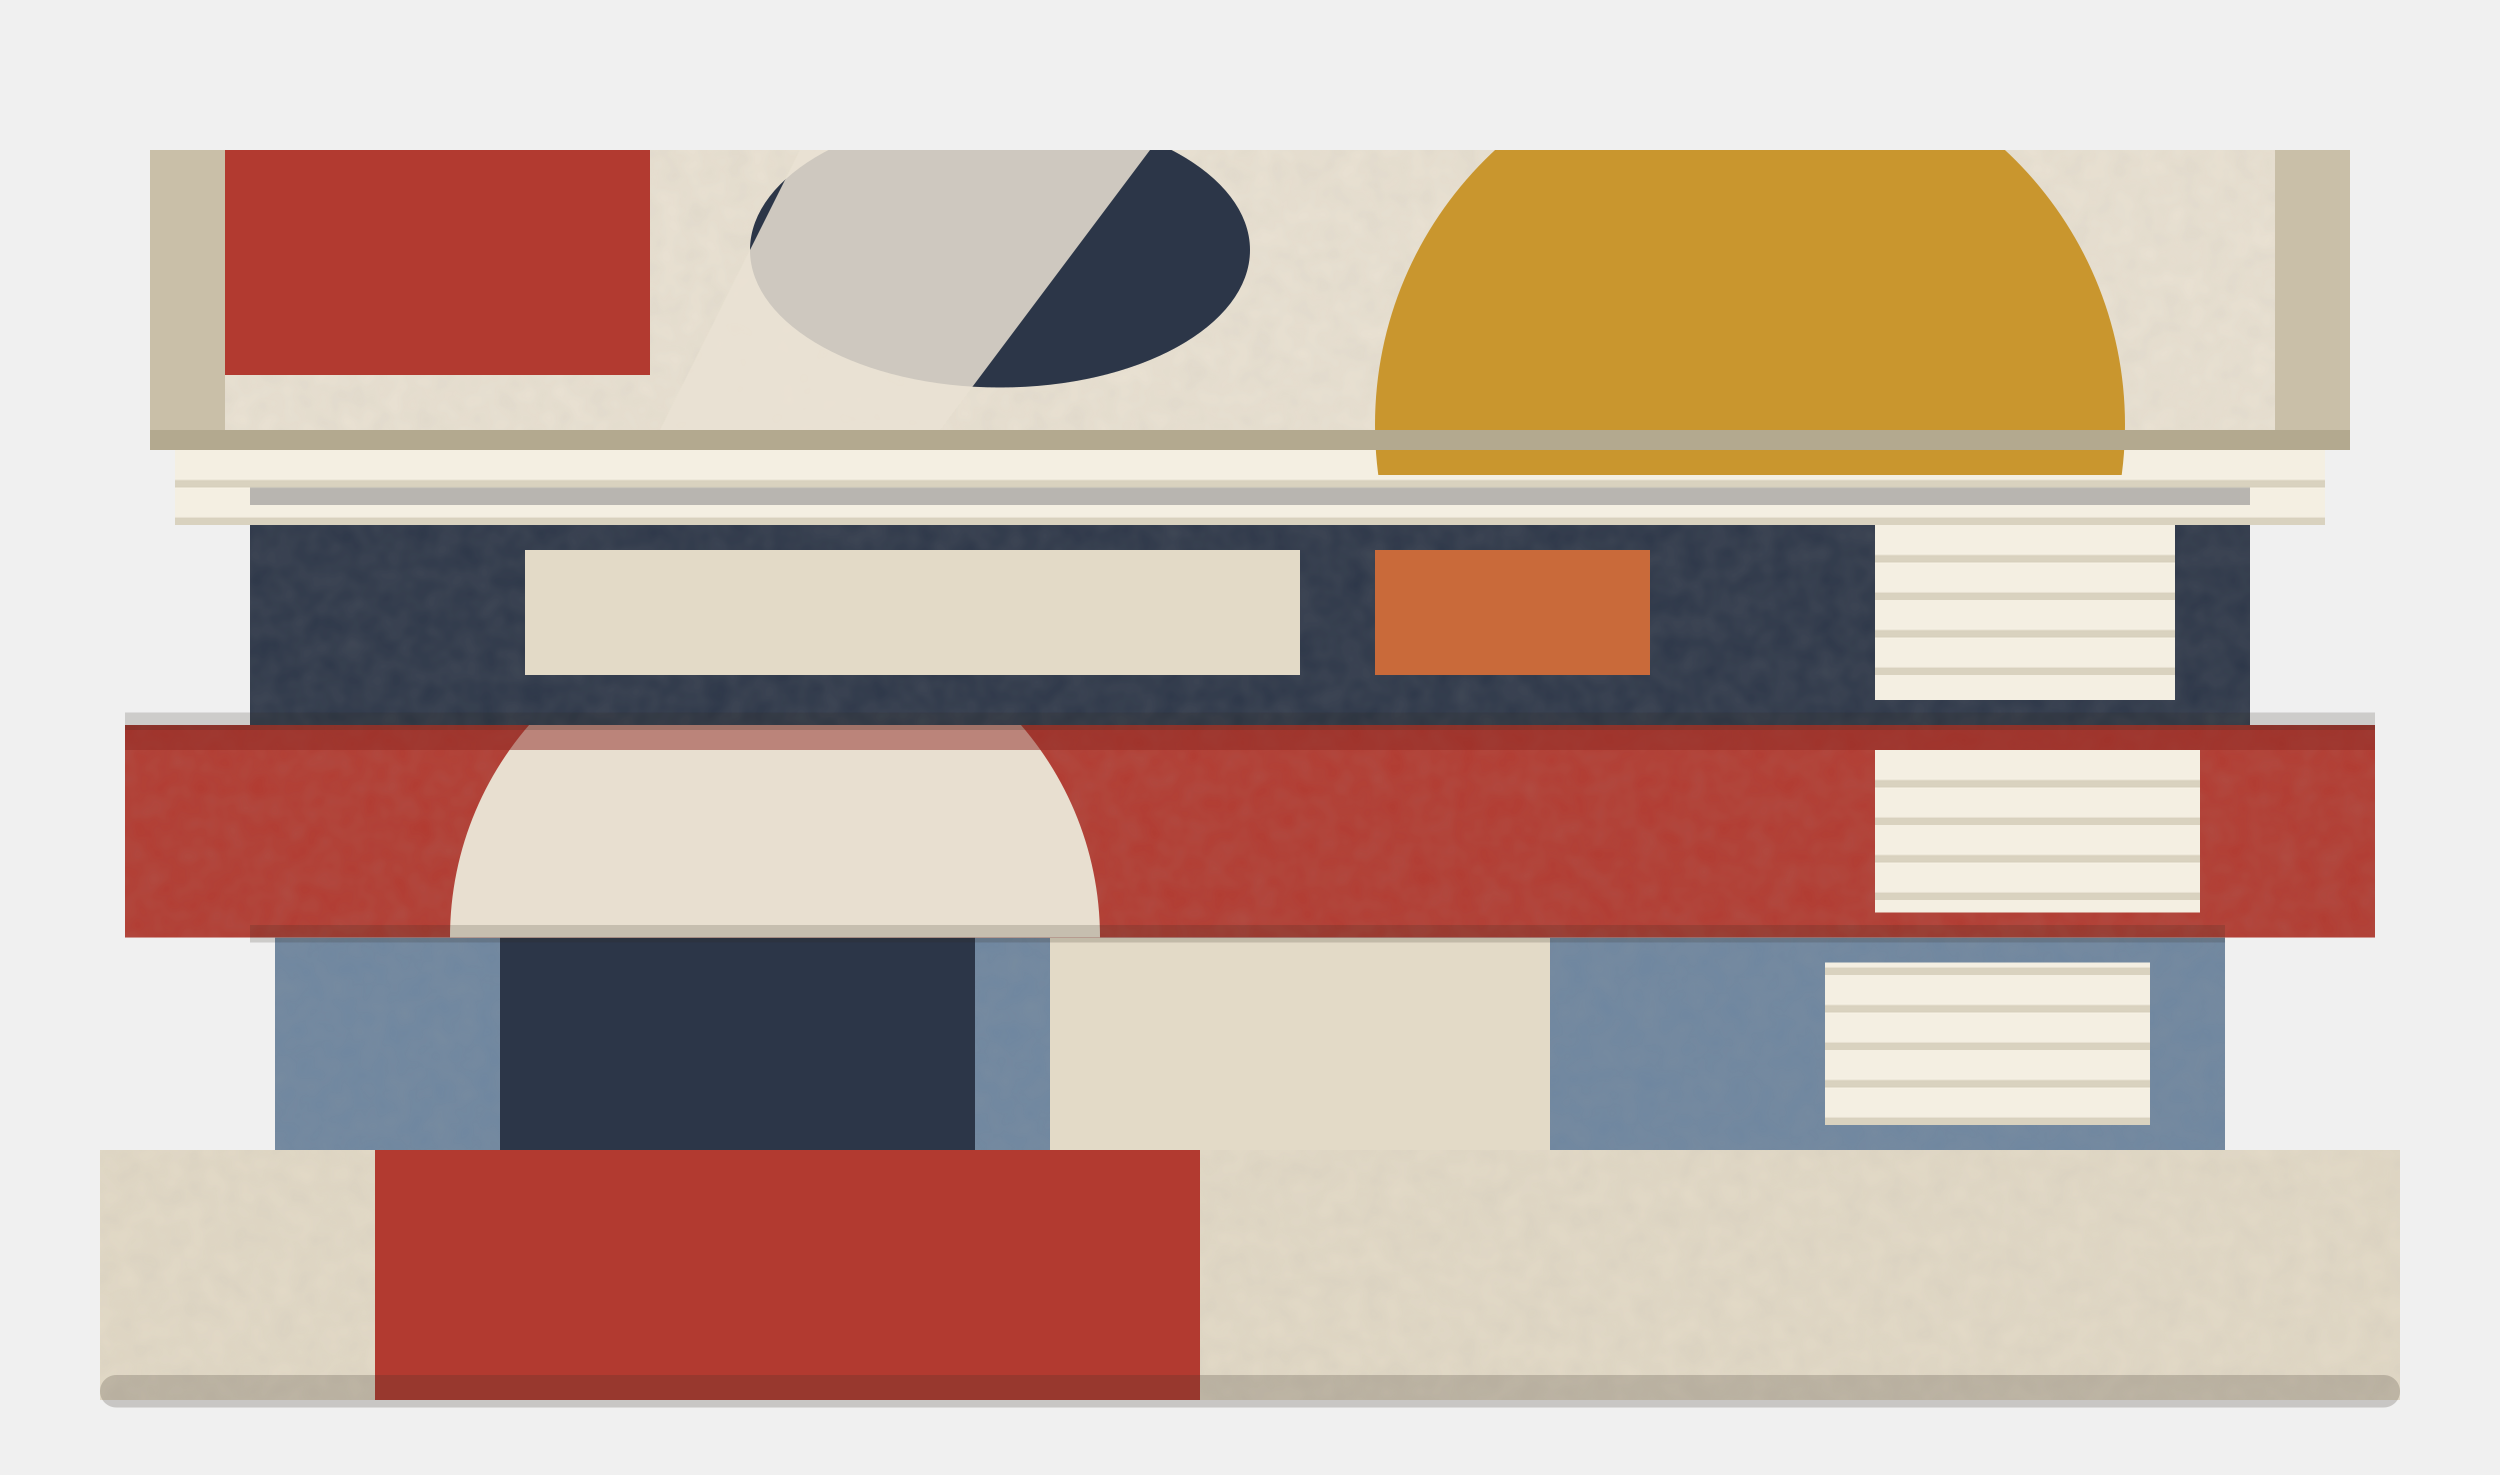
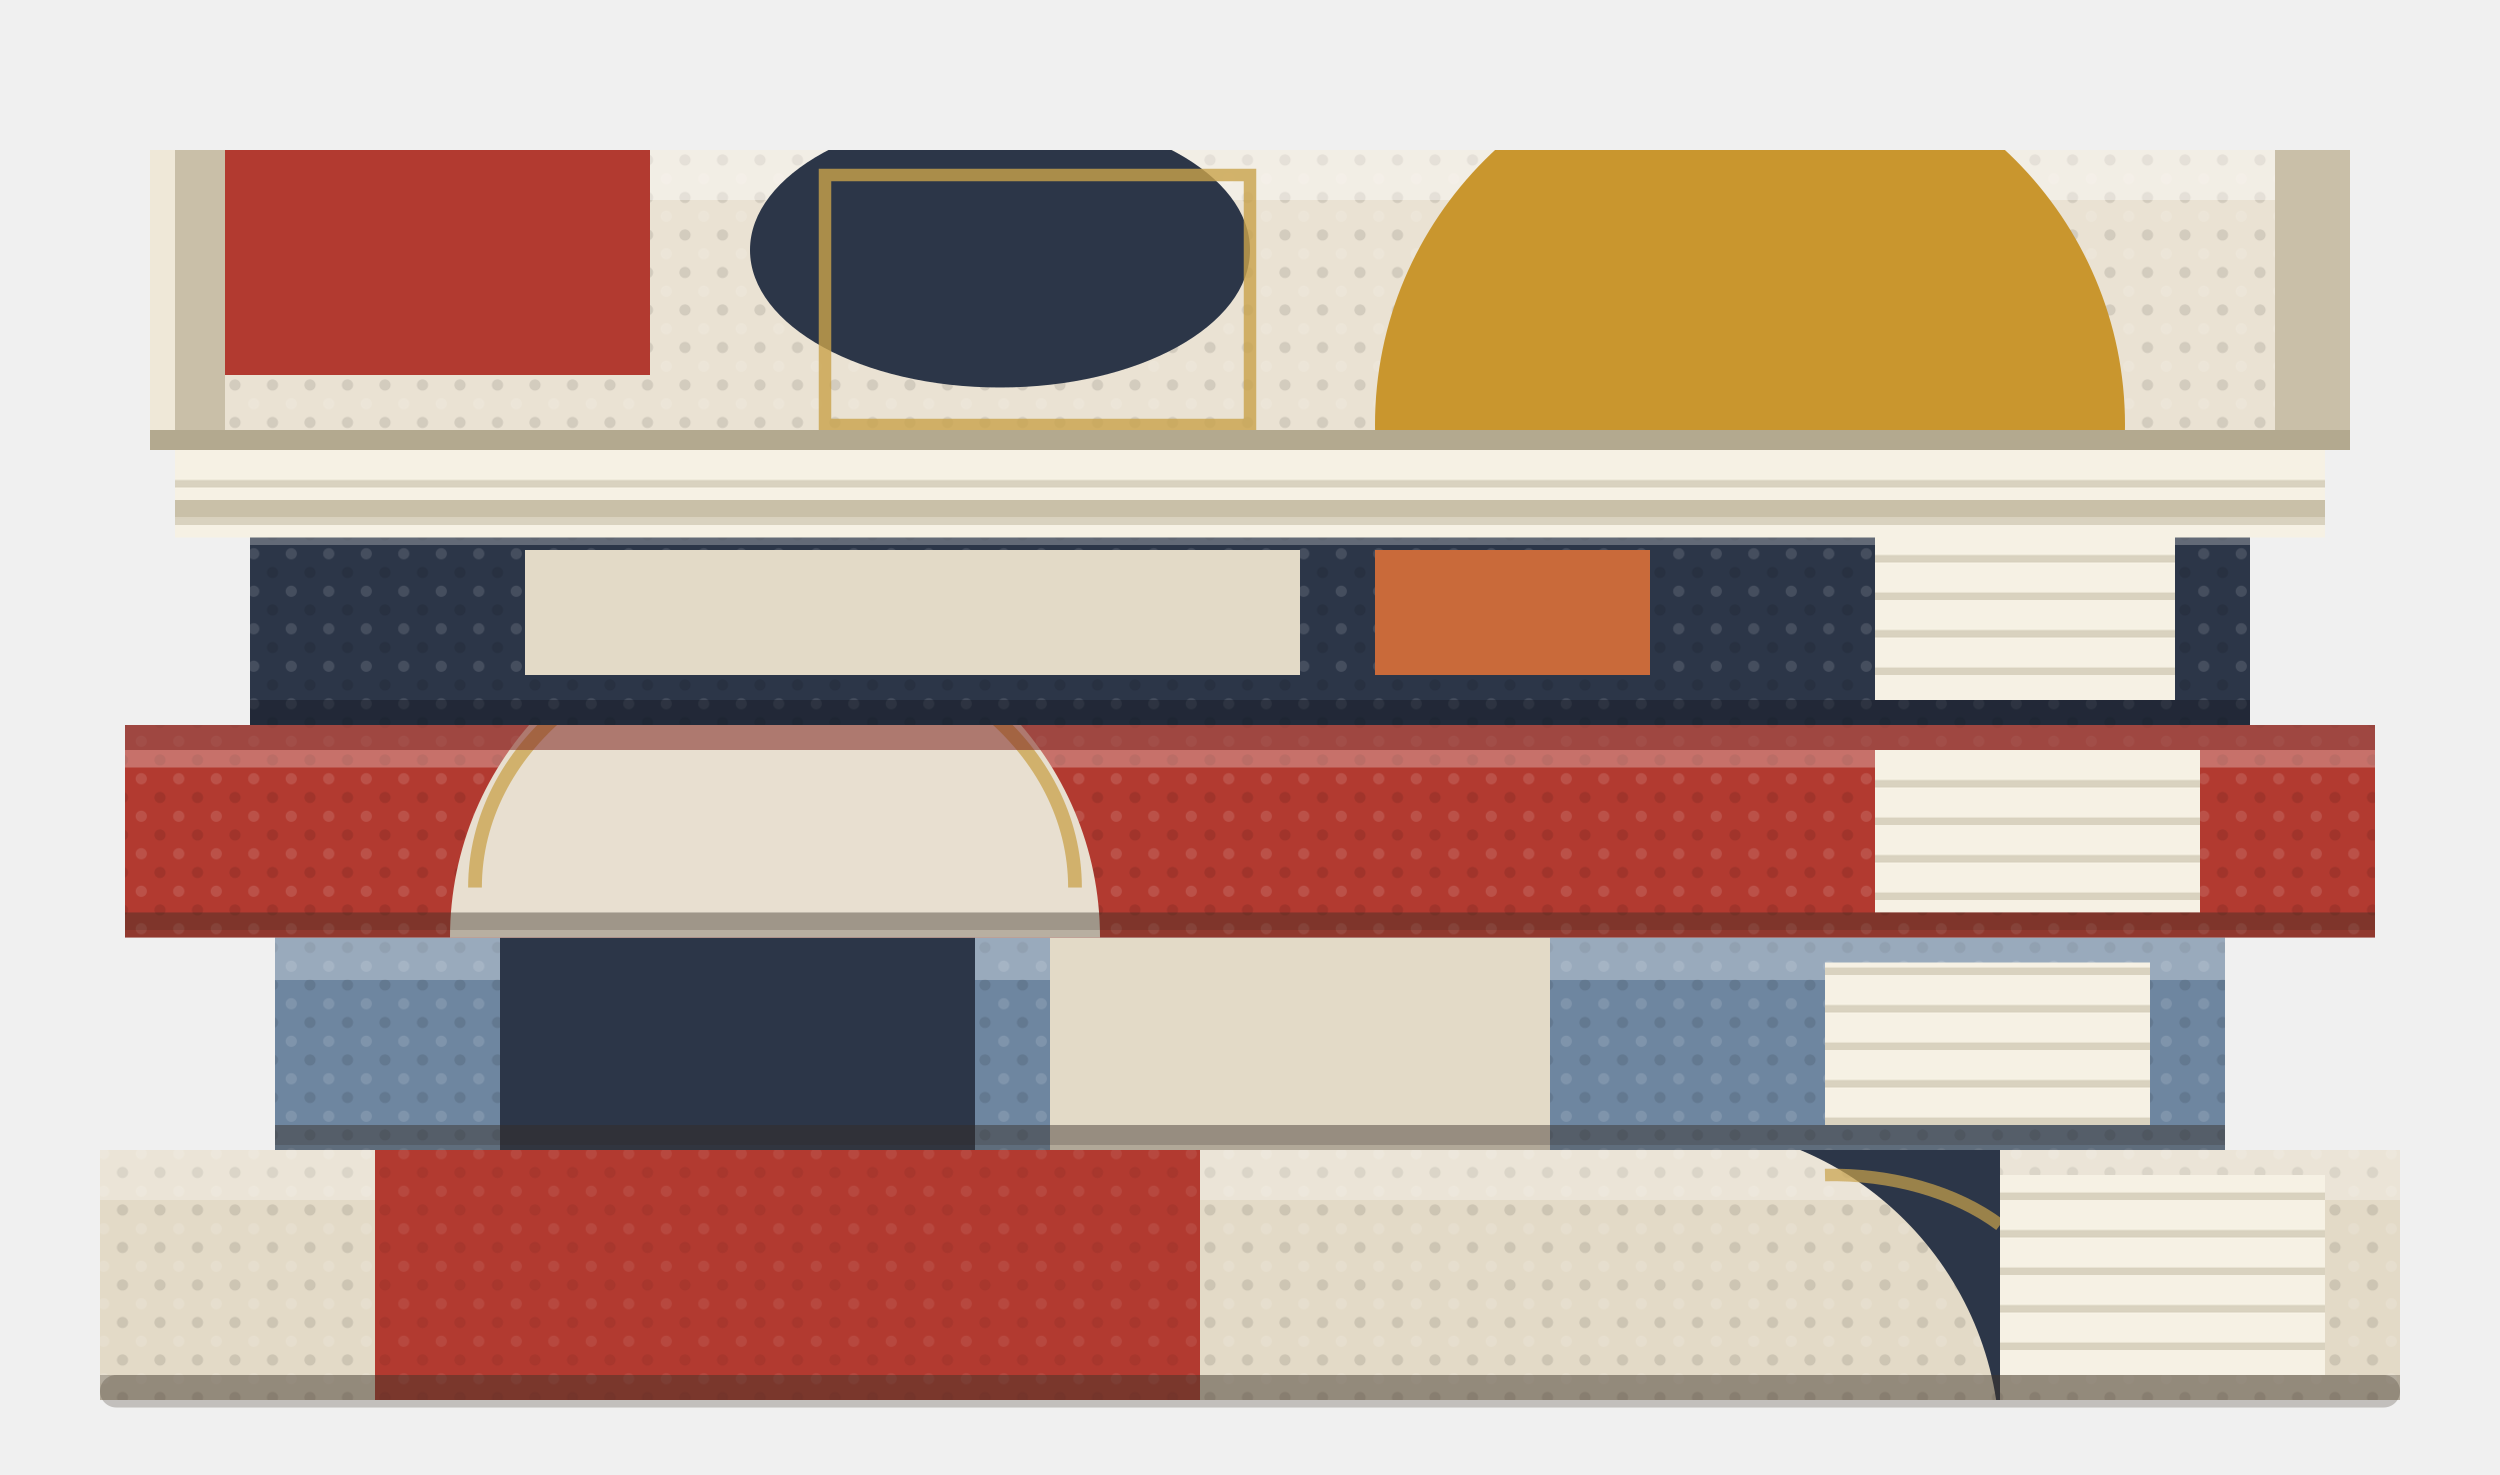
<svg xmlns="http://www.w3.org/2000/svg" viewBox="0 0 200 118">
  <defs>
-     <filter id="cloth" x="0" y="0" width="100%" height="100%">
-       <feTurbulence type="fractalNoise" baseFrequency="0.55" numOctaves="2" seed="11" result="n" />
-       <feColorMatrix in="n" type="matrix" values="0 0 0 0 0.4  0 0 0 0 0.38  0 0 0 0 0.34  0 0 0 0.16 0" />
-       <feComposite operator="in" in2="SourceGraphic" />
-     </filter>
+     <pattern id="cloth" width="3" height="3" patternUnits="userSpaceOnUse">
+       <rect width="3" height="3" fill="none" />
+       <circle cx="0.8" cy="0.8" r="0.45" fill="#000000" opacity="0.10" />
+       <circle cx="2.3" cy="2.3" r="0.45" fill="#ffffff" opacity="0.12" />
+     </pattern>
    <pattern id="pages" width="4" height="3" patternUnits="userSpaceOnUse">
-       <rect width="4" height="3" fill="#f4efe2" />
+       <rect width="4" height="3" fill="#f6f1e4" />
      <rect y="2.4" width="4" height="0.6" fill="#d9d2bf" />
    </pattern>
-     <clipPath id="c1">
-       <rect x="12" y="12" width="176" height="26" />
+     <clipPath id="cTop">
+       <rect x="12" y="12" width="176" height="24" />
    </clipPath>
-     <clipPath id="c3">
-       <rect x="10" y="58" width="180" height="19" />
+     <clipPath id="cB5">
+       <rect x="8" y="92" width="184" height="20" />
+     </clipPath>
+     <clipPath id="cB3">
+       <rect x="10" y="58" width="180" height="17" />
    </clipPath>
  </defs>
  <g>
    <rect x="8" y="92" width="184" height="20" fill="#e3dac7" />
-     <rect x="8" y="92" width="184" height="20" fill="#ffffff" filter="url(#cloth)" />
+     <rect x="8" y="92" width="184" height="20" fill="url(#cloth)" />
+     <rect x="8" y="92" width="184" height="4" fill="#ffffff" opacity="0.28" />
    <rect x="30" y="92" width="66" height="20" fill="#b23a30" />
-     <path d="M160 112 A26 26 0 0 0 134 86 L160 86 Z" fill="#2c3648" clip-path="url(#c1)" />
-     <path d="M160 112 A26 26 0 0 0 134 86 L160 86 Z" fill="#2c3648" transform="translate(0,26)" clip-path="url(#c3)" />
-     <rect x="160" y="92" width="26" height="20" fill="url(#pages)" opacity="0" />
+     <rect x="30" y="92" width="66" height="20" fill="url(#cloth)" opacity="0.6" />
+     <g clip-path="url(#cB5)">
+       <path d="M160 116 A26 26 0 0 0 134 90 L160 90 Z" fill="#2c3648" />
+       <path d="M160 98 A18 12 0 0 0 146 94" stroke="#c9a24b" stroke-width="1" fill="none" opacity="0.7" />
+     </g>
+     <rect x="160" y="94" width="26" height="16" fill="url(#pages)" />
+     <rect x="8" y="110" width="184" height="2" fill="#3c3428" opacity="0.3" />
  </g>
  <g>
    <rect x="22" y="75" width="156" height="17" fill="#6e86a0" />
-     <rect x="22" y="75" width="156" height="17" fill="#ffffff" filter="url(#cloth)" />
+     <rect x="22" y="75" width="156" height="17" fill="url(#cloth)" />
+     <rect x="22" y="75" width="156" height="3.4" fill="#ffffff" opacity="0.3" />
    <rect x="40" y="75" width="38" height="17" fill="#2c3648" />
    <rect x="84" y="75" width="40" height="17" fill="#e3dac7" />
    <rect x="146" y="77" width="26" height="13" fill="url(#pages)" />
+     <rect x="22" y="90" width="156" height="2" fill="#3c3428" opacity="0.3" />
  </g>
  <g>
    <rect x="10" y="58" width="180" height="17" fill="#b23a30" />
-     <rect x="10" y="58" width="180" height="17" fill="#ffffff" filter="url(#cloth)" />
-     <path d="M36 75 A26 26 0 0 1 88 75 Z" fill="#e8dfd0" />
+     <rect x="10" y="58" width="180" height="17" fill="url(#cloth)" />
+     <rect x="10" y="58" width="180" height="3.4" fill="#ffffff" opacity="0.28" />
+     <g clip-path="url(#cB3)">
+       <path d="M36 75 A26 26 0 0 1 88 75 Z" fill="#e8dfd0" />
+       <path d="M38 71 A24 20 0 0 1 86 71" stroke="#c9a24b" stroke-width="1.1" fill="none" opacity="0.75" />
+     </g>
    <rect x="150" y="60" width="26" height="13" fill="url(#pages)" />
-     <rect x="10" y="58" width="180" height="2" fill="#8d2a24" opacity="0.5" />
+     <rect x="10" y="58" width="180" height="2" fill="#7d241f" opacity="0.55" />
+     <rect x="10" y="73" width="180" height="2" fill="#3c3428" opacity="0.28" />
  </g>
  <g>
    <rect x="20" y="40" width="160" height="18" fill="#2c3648" />
-     <rect x="20" y="40" width="160" height="18" fill="#ffffff" filter="url(#cloth)" />
+     <rect x="20" y="40" width="160" height="18" fill="url(#cloth)" />
+     <rect x="20" y="40" width="160" height="3.6" fill="#ffffff" opacity="0.26" />
    <rect x="42" y="44" width="62" height="10" fill="#e3dac7" />
    <rect x="110" y="44" width="22" height="10" fill="#c96a3a" />
    <rect x="150" y="42" width="24" height="14" fill="url(#pages)" />
+     <rect x="20" y="56" width="160" height="2" fill="#101820" opacity="0.35" />
  </g>
  <g>
-     <rect x="14" y="36" width="172" height="6" fill="url(#pages)" />
+     <rect x="14" y="36" width="172" height="7" fill="url(#pages)" />
+     <rect x="14" y="40" width="172" height="1.4" fill="#c9c0a8" />
    <rect x="12" y="12" width="176" height="24" fill="#eae2d3" />
-     <rect x="12" y="12" width="176" height="24" fill="#ffffff" filter="url(#cloth)" />
-     <g clip-path="url(#c1)">
+     <rect x="12" y="12" width="176" height="24" fill="url(#cloth)" />
+     <rect x="12" y="12" width="176" height="4" fill="#ffffff" opacity="0.4" />
+     <g clip-path="url(#cTop)">
      <rect x="18" y="12" width="34" height="18" fill="#b23a30" />
      <ellipse cx="80" cy="20" rx="20" ry="11" fill="#2c3648" />
      <circle cx="140" cy="34" r="30" fill="#c9962e" />
-       <path d="M64 12 L92 12 L74 36 L52 36 Z" fill="#eae2d3" opacity="0.85" />
+       <rect x="66" y="14" width="34" height="20" fill="none" stroke="#c9a24b" stroke-width="1" opacity="0.8" />
    </g>
    <rect x="12" y="12" width="6" height="24" fill="#c9bfa8" />
+     <rect x="12" y="12" width="2" height="24" fill="#efe8d8" />
    <rect x="182" y="12" width="6" height="24" fill="#c9bfa8" />
    <rect x="12" y="34.4" width="176" height="1.6" fill="#b3a98f" />
  </g>
-   <rect x="8" y="110" width="184" height="2.6" rx="1.3" fill="#3c3428" opacity="0.22" />
-   <rect x="20" y="74" width="158" height="1.4" fill="#2b251c" opacity="0.18" />
-   <rect x="10" y="57" width="180" height="1.4" fill="#2b251c" opacity="0.18" />
-   <rect x="20" y="39" width="160" height="1.4" fill="#1d2230" opacity="0.28" />
+   <rect x="8" y="110" width="184" height="2.6" rx="1.3" fill="#3c3428" opacity="0.26" />
+   <rect x="22" y="90" width="156" height="1.6" fill="#2b251c" opacity="0.2" />
+   <rect x="10" y="73" width="180" height="1.4" fill="#2b251c" opacity="0.18" />
+   <rect x="20" y="56" width="160" height="1.6" fill="#1d2230" opacity="0.3" />
</svg>
